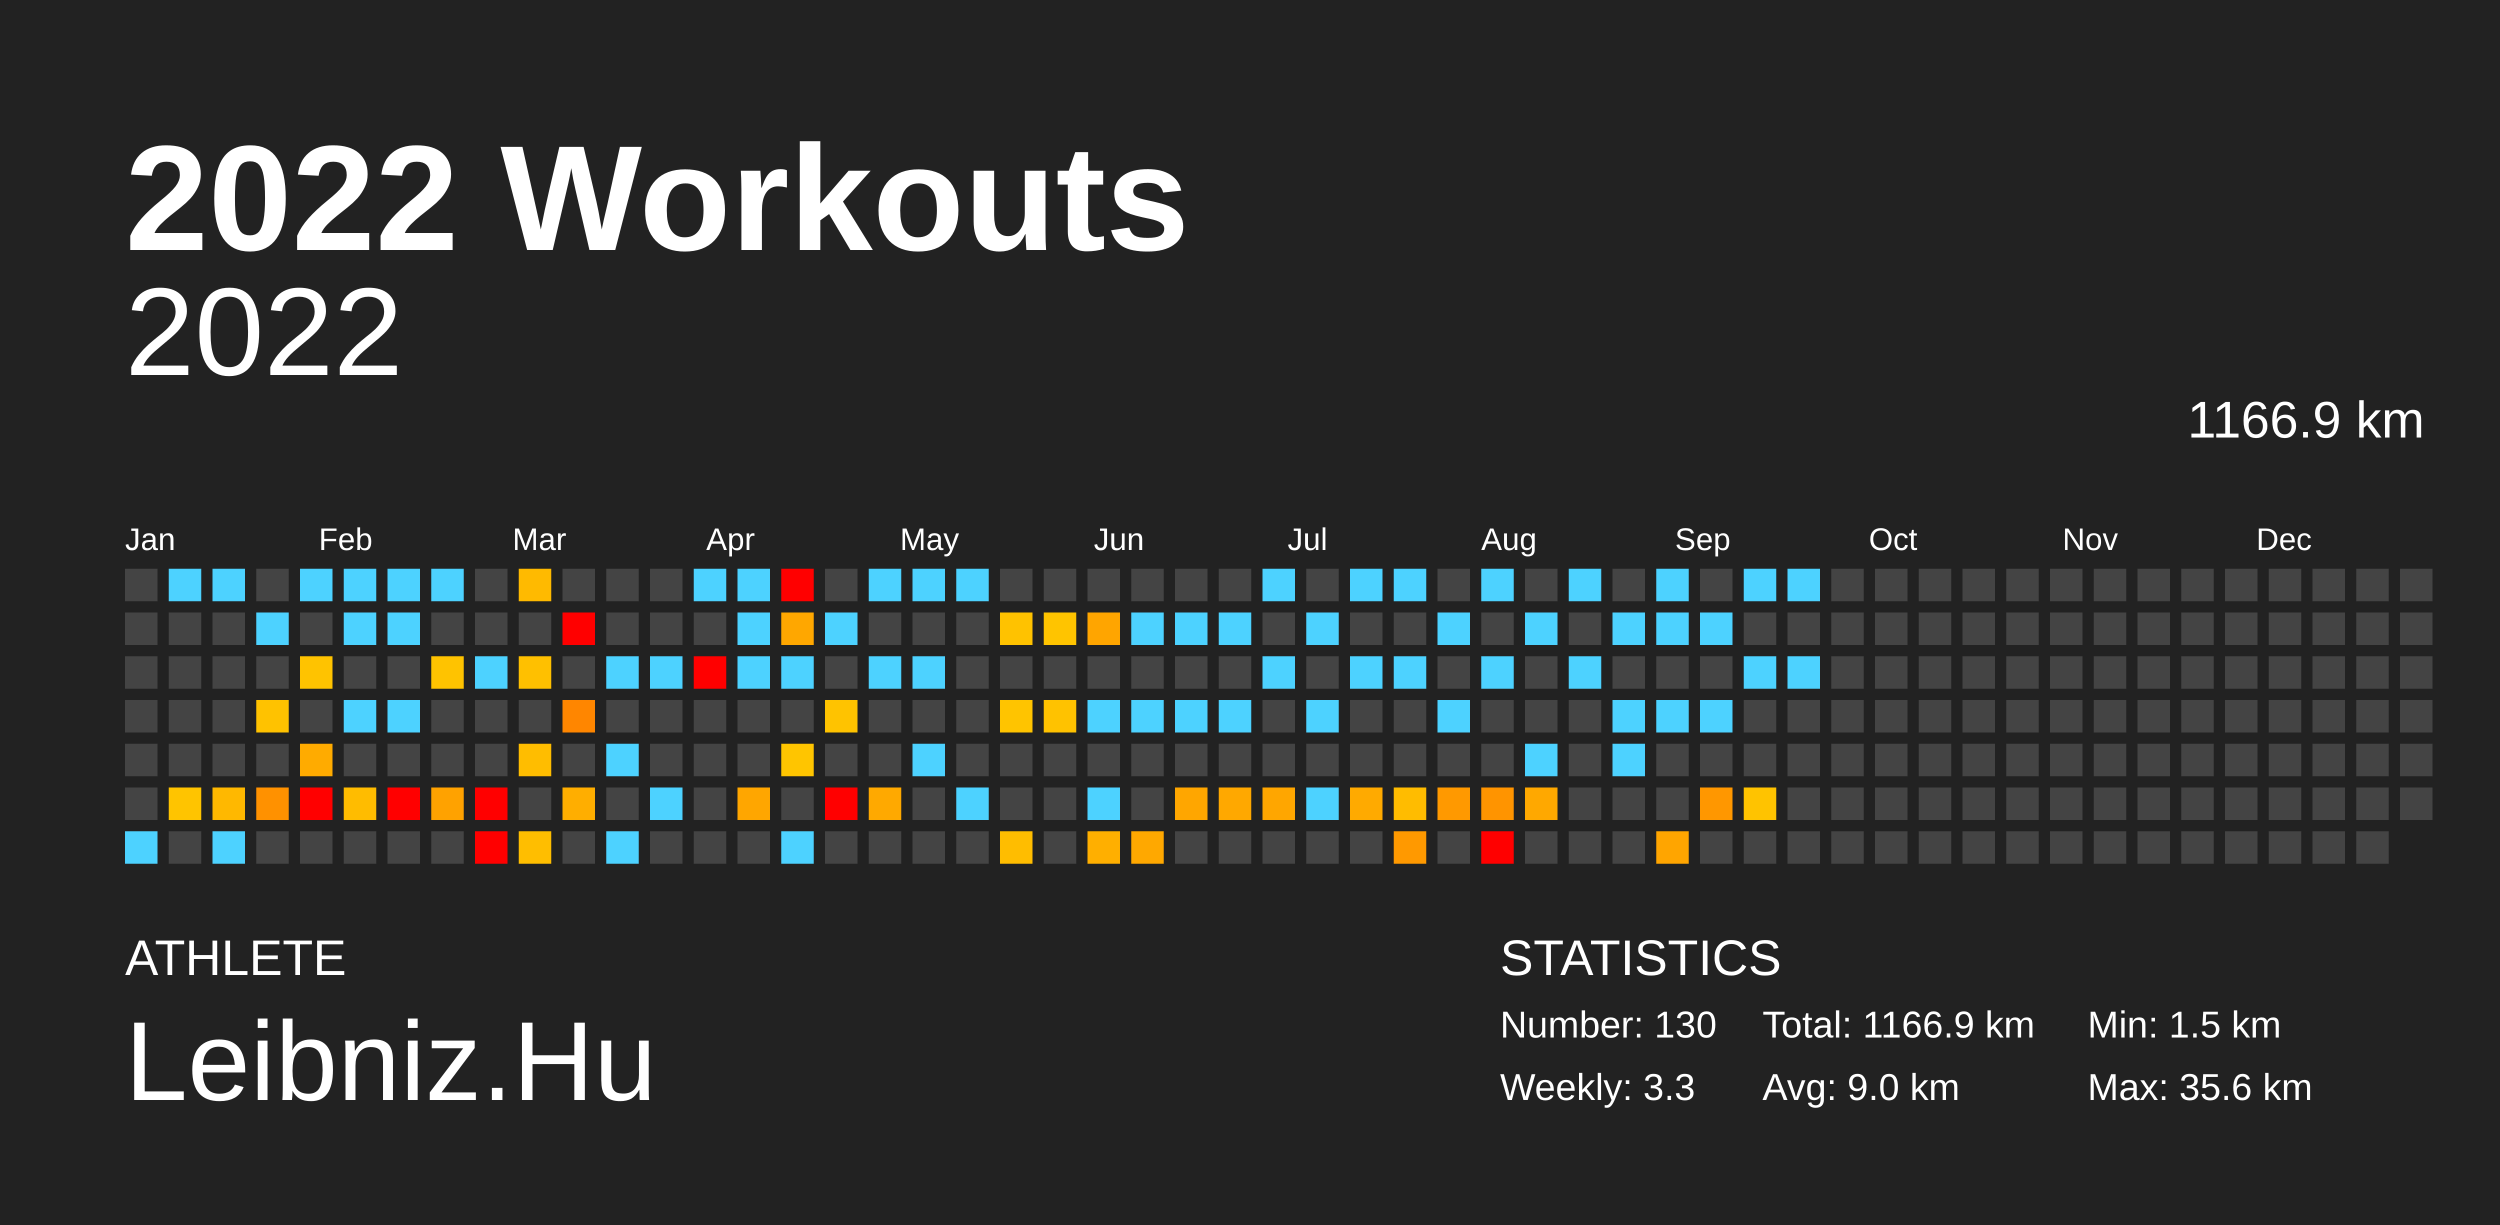
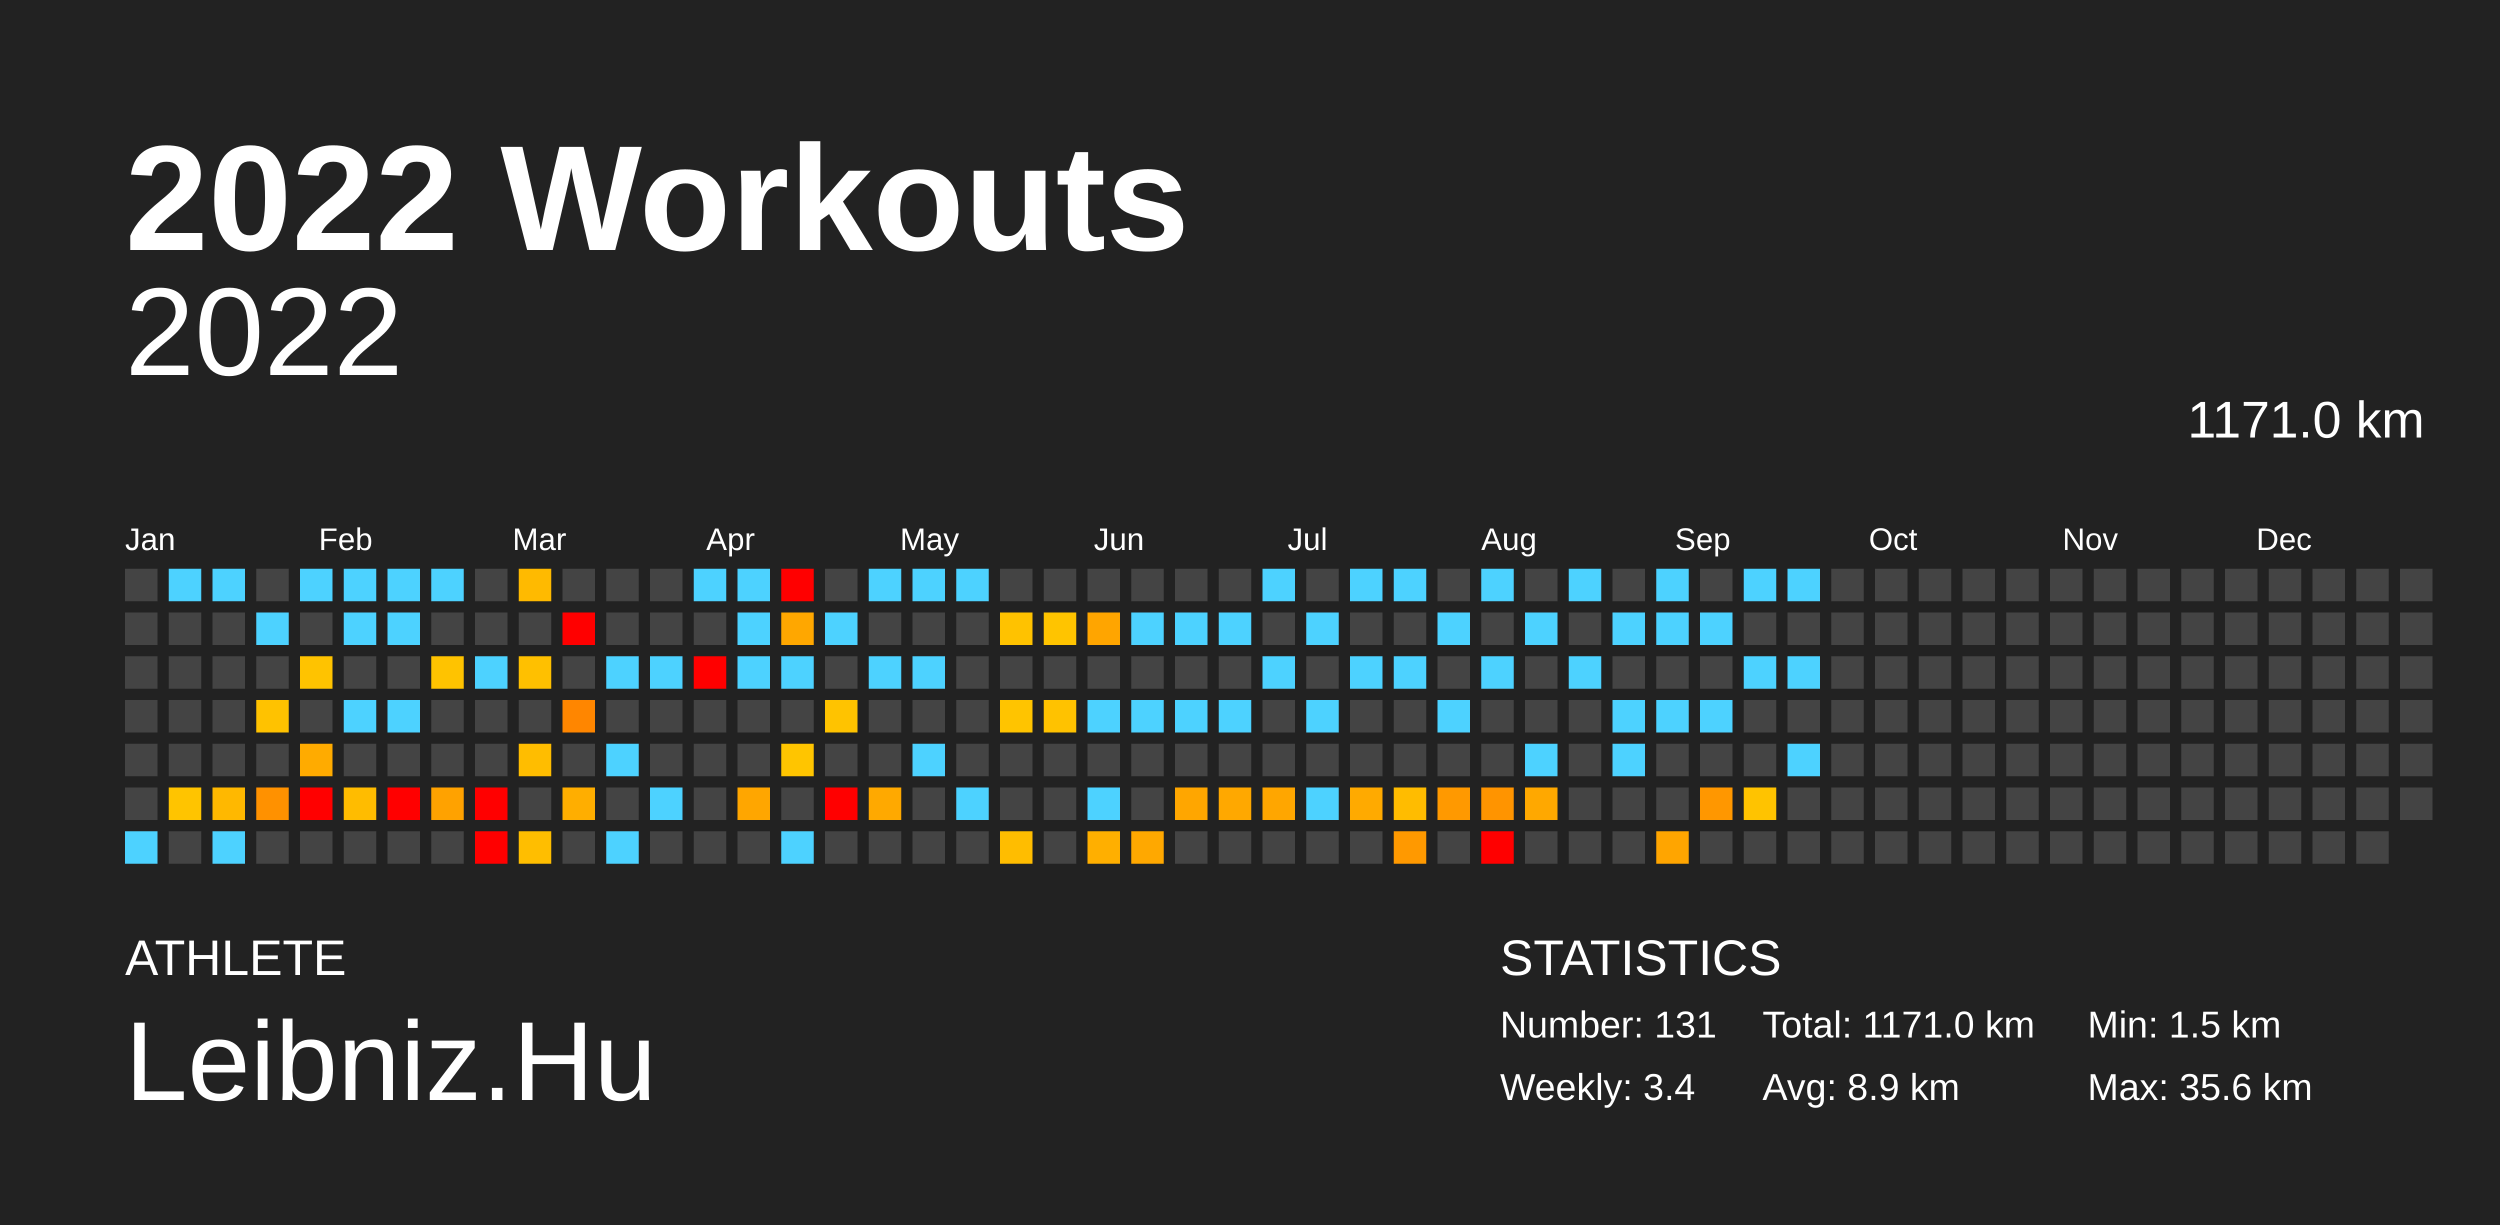
<svg xmlns="http://www.w3.org/2000/svg" baseProfile="full" height="98mm" version="1.1" viewBox="0,0,200,98" width="200mm">
  <defs />
  <rect fill="#222222" height="98" width="200" x="0" y="0" />
  <text fill="#FFFFFF" style="font-size:12px; font-family:Arial; font-weight:bold;" x="10" y="20">2022 Workouts</text>
  <text fill="#FFFFFF" style="font-size:4px; font-family:Arial" x="10" y="78">ATHLETE</text>
  <text fill="#FFFFFF" style="font-size:9px; font-family:Arial" x="10" y="88">Leibniz.Hu</text>
  <text fill="#FFFFFF" style="font-size:4px; font-family:Arial" x="120" y="78">STATISTICS</text>
-   <text fill="#FFFFFF" style="font-size:3px; font-family:Arial" x="120" y="83">Number: 130</text>
-   <text fill="#FFFFFF" style="font-size:3px; font-family:Arial" x="120" y="88">Weekly: 3.3</text>
-   <text fill="#FFFFFF" style="font-size:3px; font-family:Arial" x="141" y="83">Total: 1166.9 km</text>
-   <text fill="#FFFFFF" style="font-size:3px; font-family:Arial" x="141" y="88">Avg: 9.0 km</text>
+   <text fill="#FFFFFF" style="font-size:3px; font-family:Arial" x="120" y="83">Number: 131</text>
+   <text fill="#FFFFFF" style="font-size:3px; font-family:Arial" x="120" y="88">Weekly: 3.4</text>
+   <text fill="#FFFFFF" style="font-size:3px; font-family:Arial" x="141" y="83">Total: 1171.0 km</text>
+   <text fill="#FFFFFF" style="font-size:3px; font-family:Arial" x="141" y="88">Avg: 8.9 km</text>
  <text fill="#FFFFFF" style="font-size:3px; font-family:Arial" x="167" y="83">Min: 1.5 km</text>
  <text fill="#FFFFFF" style="font-size:3px; font-family:Arial" x="167" y="88">Max: 35.6 km</text>
  <text alignment-baseline="hanging" fill="#FFFFFF" style="font-size:10.0px; font-family:Arial;" x="10" y="30">2022</text>
-   <text alignment-baseline="hanging" fill="#FFFFFF" style="font-size:4.125px; font-family:Arial;" x="175" y="35">1166.9 km</text>
+   <text alignment-baseline="hanging" fill="#FFFFFF" style="font-size:4.125px; font-family:Arial;" x="175" y="35">1171.0 km</text>
  <text fill="#FFFFFF" style="font-size:2.5px; font-family:Arial" x="10.0" y="44">Jan</text>
  <text fill="#FFFFFF" style="font-size:2.5px; font-family:Arial" x="25.5" y="44">Feb</text>
  <text fill="#FFFFFF" style="font-size:2.5px; font-family:Arial" x="41.0" y="44">Mar</text>
  <text fill="#FFFFFF" style="font-size:2.5px; font-family:Arial" x="56.5" y="44">Apr</text>
  <text fill="#FFFFFF" style="font-size:2.5px; font-family:Arial" x="72.0" y="44">May</text>
  <text fill="#FFFFFF" style="font-size:2.5px; font-family:Arial" x="87.5" y="44">Jun</text>
  <text fill="#FFFFFF" style="font-size:2.5px; font-family:Arial" x="103.0" y="44">Jul</text>
  <text fill="#FFFFFF" style="font-size:2.5px; font-family:Arial" x="118.5" y="44">Aug</text>
  <text fill="#FFFFFF" style="font-size:2.5px; font-family:Arial" x="134.0" y="44">Sep</text>
  <text fill="#FFFFFF" style="font-size:2.5px; font-family:Arial" x="149.5" y="44">Oct</text>
  <text fill="#FFFFFF" style="font-size:2.5px; font-family:Arial" x="165.0" y="44">Nov</text>
  <text fill="#FFFFFF" style="font-size:2.5px; font-family:Arial" x="180.5" y="44">Dec</text>
  <rect fill="#444444" height="2.6" width="2.6" x="10.0" y="45.5" />
  <rect fill="#444444" height="2.6" width="2.6" x="10.0" y="49.0" />
  <rect fill="#444444" height="2.6" width="2.6" x="10.0" y="52.5" />
  <rect fill="#444444" height="2.6" width="2.6" x="10.0" y="56.0" />
  <rect fill="#444444" height="2.6" width="2.6" x="10.0" y="59.5" />
  <rect fill="#444444" height="2.6" width="2.6" x="10.0" y="63.0" />
  <rect fill="#4dd2ff" height="2.6" width="2.6" x="10.0" y="66.5" />
  <rect fill="#4dd2ff" height="2.6" width="2.6" x="13.5" y="45.5" />
  <rect fill="#444444" height="2.6" width="2.6" x="13.5" y="49.0" />
  <rect fill="#444444" height="2.6" width="2.6" x="13.5" y="52.5" />
  <rect fill="#444444" height="2.6" width="2.6" x="13.5" y="56.0" />
  <rect fill="#444444" height="2.6" width="2.6" x="13.5" y="59.5" />
  <rect fill="#ffc400" height="2.6" width="2.6" x="13.5" y="63.0" />
  <rect fill="#444444" height="2.6" width="2.6" x="13.5" y="66.5" />
  <rect fill="#4dd2ff" height="2.6" width="2.6" x="17.0" y="45.5" />
  <rect fill="#444444" height="2.6" width="2.6" x="17.0" y="49.0" />
  <rect fill="#444444" height="2.6" width="2.6" x="17.0" y="52.5" />
  <rect fill="#444444" height="2.6" width="2.6" x="17.0" y="56.0" />
  <rect fill="#444444" height="2.6" width="2.6" x="17.0" y="59.5" />
  <rect fill="#ffb800" height="2.6" width="2.6" x="17.0" y="63.0" />
  <rect fill="#4dd2ff" height="2.6" width="2.6" x="17.0" y="66.5" />
  <rect fill="#444444" height="2.6" width="2.6" x="20.5" y="45.5" />
  <rect fill="#4dd2ff" height="2.6" width="2.6" x="20.5" y="49.0" />
  <rect fill="#444444" height="2.6" width="2.6" x="20.5" y="52.5" />
  <rect fill="#ffc200" height="2.6" width="2.6" x="20.5" y="56.0" />
  <rect fill="#444444" height="2.6" width="2.6" x="20.5" y="59.5" />
  <rect fill="#ff9100" height="2.6" width="2.6" x="20.5" y="63.0" />
  <rect fill="#444444" height="2.6" width="2.6" x="20.5" y="66.5" />
  <rect fill="#4dd2ff" height="2.6" width="2.6" x="24.0" y="45.5" />
  <rect fill="#444444" height="2.6" width="2.6" x="24.0" y="49.0" />
  <rect fill="#ffc300" height="2.6" width="2.6" x="24.0" y="52.5" />
  <rect fill="#444444" height="2.6" width="2.6" x="24.0" y="56.0" />
  <rect fill="#ffab00" height="2.6" width="2.6" x="24.0" y="59.5" />
  <rect fill="red" height="2.6" width="2.6" x="24.0" y="63.0" />
  <rect fill="#444444" height="2.6" width="2.6" x="24.0" y="66.5" />
  <rect fill="#4dd2ff" height="2.6" width="2.6" x="27.5" y="45.5" />
  <rect fill="#4dd2ff" height="2.6" width="2.6" x="27.5" y="49.0" />
  <rect fill="#444444" height="2.6" width="2.6" x="27.5" y="52.5" />
  <rect fill="#4dd2ff" height="2.6" width="2.6" x="27.5" y="56.0" />
  <rect fill="#444444" height="2.6" width="2.6" x="27.5" y="59.5" />
  <rect fill="#ffbc00" height="2.6" width="2.6" x="27.5" y="63.0" />
  <rect fill="#444444" height="2.6" width="2.6" x="27.5" y="66.5" />
  <rect fill="#4dd2ff" height="2.6" width="2.6" x="31.0" y="45.5" />
  <rect fill="#4dd2ff" height="2.6" width="2.6" x="31.0" y="49.0" />
  <rect fill="#444444" height="2.6" width="2.6" x="31.0" y="52.5" />
  <rect fill="#4dd2ff" height="2.6" width="2.6" x="31.0" y="56.0" />
  <rect fill="#444444" height="2.6" width="2.6" x="31.0" y="59.5" />
  <rect fill="red" height="2.6" width="2.6" x="31.0" y="63.0" />
  <rect fill="#444444" height="2.6" width="2.6" x="31.0" y="66.5" />
  <rect fill="#4dd2ff" height="2.6" width="2.6" x="34.5" y="45.5" />
  <rect fill="#444444" height="2.6" width="2.6" x="34.5" y="49.0" />
  <rect fill="#ffc300" height="2.6" width="2.6" x="34.5" y="52.5" />
  <rect fill="#444444" height="2.6" width="2.6" x="34.5" y="56.0" />
  <rect fill="#444444" height="2.6" width="2.6" x="34.5" y="59.5" />
  <rect fill="#ffa200" height="2.6" width="2.6" x="34.5" y="63.0" />
  <rect fill="#444444" height="2.6" width="2.6" x="34.5" y="66.5" />
  <rect fill="#444444" height="2.6" width="2.6" x="38.0" y="45.5" />
  <rect fill="#444444" height="2.6" width="2.6" x="38.0" y="49.0" />
  <rect fill="#4dd2ff" height="2.6" width="2.6" x="38.0" y="52.5" />
  <rect fill="#444444" height="2.6" width="2.6" x="38.0" y="56.0" />
  <rect fill="#444444" height="2.6" width="2.6" x="38.0" y="59.5" />
  <rect fill="red" height="2.6" width="2.6" x="38.0" y="63.0" />
  <rect fill="red" height="2.6" width="2.6" x="38.0" y="66.5" />
  <rect fill="#ffba00" height="2.6" width="2.6" x="41.5" y="45.5" />
  <rect fill="#444444" height="2.6" width="2.6" x="41.5" y="49.0" />
  <rect fill="#ffc000" height="2.6" width="2.6" x="41.5" y="52.5" />
  <rect fill="#444444" height="2.6" width="2.6" x="41.5" y="56.0" />
  <rect fill="#ffbd00" height="2.6" width="2.6" x="41.5" y="59.5" />
  <rect fill="#444444" height="2.6" width="2.6" x="41.5" y="63.0" />
  <rect fill="#ffbe00" height="2.6" width="2.6" x="41.5" y="66.5" />
  <rect fill="#444444" height="2.6" width="2.6" x="45.0" y="45.5" />
  <rect fill="red" height="2.6" width="2.6" x="45.0" y="49.0" />
  <rect fill="#444444" height="2.6" width="2.6" x="45.0" y="52.5" />
  <rect fill="#ff8600" height="2.6" width="2.6" x="45.0" y="56.0" />
  <rect fill="#444444" height="2.6" width="2.6" x="45.0" y="59.5" />
  <rect fill="#ffae00" height="2.6" width="2.6" x="45.0" y="63.0" />
  <rect fill="#444444" height="2.6" width="2.6" x="45.0" y="66.5" />
  <rect fill="#444444" height="2.6" width="2.6" x="48.5" y="45.5" />
  <rect fill="#444444" height="2.6" width="2.6" x="48.5" y="49.0" />
  <rect fill="#4dd2ff" height="2.6" width="2.6" x="48.5" y="52.5" />
  <rect fill="#444444" height="2.6" width="2.6" x="48.5" y="56.0" />
  <rect fill="#4dd2ff" height="2.6" width="2.6" x="48.5" y="59.5" />
  <rect fill="#444444" height="2.6" width="2.6" x="48.5" y="63.0" />
  <rect fill="#4dd2ff" height="2.6" width="2.6" x="48.5" y="66.5" />
  <rect fill="#444444" height="2.6" width="2.6" x="52.0" y="45.5" />
  <rect fill="#444444" height="2.6" width="2.6" x="52.0" y="49.0" />
  <rect fill="#4dd2ff" height="2.6" width="2.6" x="52.0" y="52.5" />
  <rect fill="#444444" height="2.6" width="2.6" x="52.0" y="56.0" />
  <rect fill="#444444" height="2.6" width="2.6" x="52.0" y="59.5" />
  <rect fill="#4dd2ff" height="2.6" width="2.6" x="52.0" y="63.0" />
  <rect fill="#444444" height="2.6" width="2.6" x="52.0" y="66.5" />
  <rect fill="#4dd2ff" height="2.6" width="2.6" x="55.5" y="45.5" />
  <rect fill="#444444" height="2.6" width="2.6" x="55.5" y="49.0" />
  <rect fill="red" height="2.6" width="2.6" x="55.5" y="52.5" />
  <rect fill="#444444" height="2.6" width="2.6" x="55.5" y="56.0" />
  <rect fill="#444444" height="2.6" width="2.6" x="55.5" y="59.5" />
  <rect fill="#444444" height="2.6" width="2.6" x="55.5" y="63.0" />
  <rect fill="#444444" height="2.6" width="2.6" x="55.5" y="66.5" />
  <rect fill="#4dd2ff" height="2.6" width="2.6" x="59.0" y="45.5" />
  <rect fill="#4dd2ff" height="2.6" width="2.6" x="59.0" y="49.0" />
  <rect fill="#4dd2ff" height="2.6" width="2.6" x="59.0" y="52.5" />
  <rect fill="#444444" height="2.6" width="2.6" x="59.0" y="56.0" />
  <rect fill="#444444" height="2.6" width="2.6" x="59.0" y="59.5" />
  <rect fill="#ffa600" height="2.6" width="2.6" x="59.0" y="63.0" />
  <rect fill="#444444" height="2.6" width="2.6" x="59.0" y="66.5" />
  <rect fill="red" height="2.6" width="2.6" x="62.5" y="45.5" />
  <rect fill="#ffa700" height="2.6" width="2.6" x="62.5" y="49.0" />
  <rect fill="#4dd2ff" height="2.6" width="2.6" x="62.5" y="52.5" />
  <rect fill="#444444" height="2.6" width="2.6" x="62.5" y="56.0" />
  <rect fill="#ffc500" height="2.6" width="2.6" x="62.5" y="59.5" />
  <rect fill="#444444" height="2.6" width="2.6" x="62.5" y="63.0" />
  <rect fill="#4dd2ff" height="2.6" width="2.6" x="62.5" y="66.5" />
  <rect fill="#444444" height="2.6" width="2.6" x="66.0" y="45.5" />
  <rect fill="#4dd2ff" height="2.6" width="2.6" x="66.0" y="49.0" />
  <rect fill="#444444" height="2.6" width="2.6" x="66.0" y="52.5" />
  <rect fill="#ffc300" height="2.6" width="2.6" x="66.0" y="56.0" />
  <rect fill="#444444" height="2.6" width="2.6" x="66.0" y="59.5" />
  <rect fill="red" height="2.6" width="2.6" x="66.0" y="63.0" />
  <rect fill="#444444" height="2.6" width="2.6" x="66.0" y="66.5" />
  <rect fill="#4dd2ff" height="2.6" width="2.6" x="69.5" y="45.5" />
  <rect fill="#444444" height="2.6" width="2.6" x="69.5" y="49.0" />
  <rect fill="#4dd2ff" height="2.6" width="2.6" x="69.5" y="52.5" />
  <rect fill="#444444" height="2.6" width="2.6" x="69.5" y="56.0" />
  <rect fill="#444444" height="2.6" width="2.6" x="69.5" y="59.5" />
  <rect fill="#ffa900" height="2.6" width="2.6" x="69.5" y="63.0" />
  <rect fill="#444444" height="2.6" width="2.6" x="69.5" y="66.5" />
  <rect fill="#4dd2ff" height="2.6" width="2.6" x="73.0" y="45.5" />
  <rect fill="#444444" height="2.6" width="2.6" x="73.0" y="49.0" />
  <rect fill="#4dd2ff" height="2.6" width="2.6" x="73.0" y="52.5" />
  <rect fill="#444444" height="2.6" width="2.6" x="73.0" y="56.0" />
  <rect fill="#4dd2ff" height="2.6" width="2.6" x="73.0" y="59.5" />
  <rect fill="#444444" height="2.6" width="2.6" x="73.0" y="63.0" />
  <rect fill="#444444" height="2.6" width="2.6" x="73.0" y="66.5" />
  <rect fill="#4dd2ff" height="2.6" width="2.6" x="76.5" y="45.5" />
  <rect fill="#444444" height="2.6" width="2.6" x="76.5" y="49.0" />
  <rect fill="#444444" height="2.6" width="2.6" x="76.5" y="52.5" />
  <rect fill="#444444" height="2.6" width="2.6" x="76.5" y="56.0" />
  <rect fill="#444444" height="2.6" width="2.6" x="76.5" y="59.5" />
  <rect fill="#4dd2ff" height="2.6" width="2.6" x="76.5" y="63.0" />
  <rect fill="#444444" height="2.6" width="2.6" x="76.5" y="66.5" />
  <rect fill="#444444" height="2.6" width="2.6" x="80.0" y="45.5" />
  <rect fill="#ffc200" height="2.6" width="2.6" x="80.0" y="49.0" />
  <rect fill="#444444" height="2.6" width="2.6" x="80.0" y="52.5" />
  <rect fill="#ffc400" height="2.6" width="2.6" x="80.0" y="56.0" />
  <rect fill="#444444" height="2.6" width="2.6" x="80.0" y="59.5" />
  <rect fill="#444444" height="2.6" width="2.6" x="80.0" y="63.0" />
  <rect fill="#ffbd00" height="2.6" width="2.6" x="80.0" y="66.5" />
  <rect fill="#444444" height="2.6" width="2.6" x="83.5" y="45.5" />
  <rect fill="#ffc400" height="2.6" width="2.6" x="83.5" y="49.0" />
  <rect fill="#444444" height="2.6" width="2.6" x="83.5" y="52.5" />
  <rect fill="#ffc200" height="2.6" width="2.6" x="83.5" y="56.0" />
  <rect fill="#444444" height="2.6" width="2.6" x="83.5" y="59.5" />
  <rect fill="#444444" height="2.6" width="2.6" x="83.5" y="63.0" />
  <rect fill="#444444" height="2.6" width="2.6" x="83.5" y="66.5" />
  <rect fill="#444444" height="2.6" width="2.6" x="87.0" y="45.5" />
  <rect fill="#ffa500" height="2.6" width="2.6" x="87.0" y="49.0" />
  <rect fill="#444444" height="2.6" width="2.6" x="87.0" y="52.5" />
  <rect fill="#4dd2ff" height="2.6" width="2.6" x="87.0" y="56.0" />
  <rect fill="#444444" height="2.6" width="2.6" x="87.0" y="59.5" />
  <rect fill="#4dd2ff" height="2.6" width="2.6" x="87.0" y="63.0" />
  <rect fill="#ffaf00" height="2.6" width="2.6" x="87.0" y="66.5" />
  <rect fill="#444444" height="2.6" width="2.6" x="90.5" y="45.5" />
  <rect fill="#4dd2ff" height="2.6" width="2.6" x="90.5" y="49.0" />
  <rect fill="#444444" height="2.6" width="2.6" x="90.5" y="52.5" />
  <rect fill="#4dd2ff" height="2.6" width="2.6" x="90.5" y="56.0" />
  <rect fill="#444444" height="2.6" width="2.6" x="90.5" y="59.5" />
  <rect fill="#444444" height="2.6" width="2.6" x="90.5" y="63.0" />
  <rect fill="#ffa800" height="2.6" width="2.6" x="90.5" y="66.5" />
  <rect fill="#444444" height="2.6" width="2.6" x="94.0" y="45.5" />
  <rect fill="#4dd2ff" height="2.6" width="2.6" x="94.0" y="49.0" />
  <rect fill="#444444" height="2.6" width="2.6" x="94.0" y="52.5" />
  <rect fill="#4dd2ff" height="2.6" width="2.6" x="94.0" y="56.0" />
  <rect fill="#444444" height="2.6" width="2.6" x="94.0" y="59.5" />
  <rect fill="#ffa600" height="2.6" width="2.6" x="94.0" y="63.0" />
  <rect fill="#444444" height="2.6" width="2.6" x="94.0" y="66.5" />
  <rect fill="#444444" height="2.6" width="2.6" x="97.5" y="45.5" />
  <rect fill="#4dd2ff" height="2.6" width="2.6" x="97.5" y="49.0" />
  <rect fill="#444444" height="2.6" width="2.6" x="97.5" y="52.5" />
  <rect fill="#4dd2ff" height="2.6" width="2.6" x="97.5" y="56.0" />
  <rect fill="#444444" height="2.6" width="2.6" x="97.5" y="59.5" />
  <rect fill="#ffa800" height="2.6" width="2.6" x="97.5" y="63.0" />
  <rect fill="#444444" height="2.6" width="2.6" x="97.5" y="66.5" />
  <rect fill="#4dd2ff" height="2.6" width="2.6" x="101.0" y="45.5" />
  <rect fill="#444444" height="2.6" width="2.6" x="101.0" y="49.0" />
  <rect fill="#4dd2ff" height="2.6" width="2.6" x="101.0" y="52.5" />
  <rect fill="#444444" height="2.6" width="2.6" x="101.0" y="56.0" />
  <rect fill="#444444" height="2.6" width="2.6" x="101.0" y="59.5" />
  <rect fill="#ffa600" height="2.6" width="2.6" x="101.0" y="63.0" />
  <rect fill="#444444" height="2.6" width="2.6" x="101.0" y="66.5" />
  <rect fill="#444444" height="2.6" width="2.6" x="104.5" y="45.5" />
  <rect fill="#4dd2ff" height="2.6" width="2.6" x="104.5" y="49.0" />
  <rect fill="#444444" height="2.6" width="2.6" x="104.5" y="52.5" />
  <rect fill="#4dd2ff" height="2.6" width="2.6" x="104.5" y="56.0" />
  <rect fill="#444444" height="2.6" width="2.6" x="104.5" y="59.5" />
  <rect fill="#4dd2ff" height="2.6" width="2.6" x="104.5" y="63.0" />
  <rect fill="#444444" height="2.6" width="2.6" x="104.5" y="66.5" />
  <rect fill="#4dd2ff" height="2.6" width="2.6" x="108.0" y="45.5" />
  <rect fill="#444444" height="2.6" width="2.6" x="108.0" y="49.0" />
  <rect fill="#4dd2ff" height="2.6" width="2.6" x="108.0" y="52.5" />
  <rect fill="#444444" height="2.6" width="2.6" x="108.0" y="56.0" />
  <rect fill="#444444" height="2.6" width="2.6" x="108.0" y="59.5" />
  <rect fill="#ffaa00" height="2.6" width="2.6" x="108.0" y="63.0" />
  <rect fill="#444444" height="2.6" width="2.6" x="108.0" y="66.5" />
  <rect fill="#4dd2ff" height="2.6" width="2.6" x="111.5" y="45.5" />
  <rect fill="#444444" height="2.6" width="2.6" x="111.5" y="49.0" />
  <rect fill="#4dd2ff" height="2.6" width="2.6" x="111.5" y="52.5" />
  <rect fill="#444444" height="2.6" width="2.6" x="111.5" y="56.0" />
  <rect fill="#444444" height="2.6" width="2.6" x="111.5" y="59.5" />
  <rect fill="#ffbc00" height="2.6" width="2.6" x="111.5" y="63.0" />
  <rect fill="#ff9900" height="2.6" width="2.6" x="111.5" y="66.5" />
  <rect fill="#444444" height="2.6" width="2.6" x="115.0" y="45.5" />
  <rect fill="#4dd2ff" height="2.6" width="2.6" x="115.0" y="49.0" />
  <rect fill="#444444" height="2.6" width="2.6" x="115.0" y="52.5" />
  <rect fill="#4dd2ff" height="2.6" width="2.6" x="115.0" y="56.0" />
  <rect fill="#444444" height="2.6" width="2.6" x="115.0" y="59.5" />
  <rect fill="#ff9900" height="2.6" width="2.6" x="115.0" y="63.0" />
  <rect fill="#444444" height="2.6" width="2.6" x="115.0" y="66.5" />
  <rect fill="#4dd2ff" height="2.6" width="2.6" x="118.5" y="45.5" />
  <rect fill="#444444" height="2.6" width="2.6" x="118.5" y="49.0" />
  <rect fill="#4dd2ff" height="2.6" width="2.6" x="118.5" y="52.5" />
  <rect fill="#444444" height="2.6" width="2.6" x="118.5" y="56.0" />
  <rect fill="#444444" height="2.6" width="2.6" x="118.5" y="59.5" />
  <rect fill="#ff9400" height="2.6" width="2.6" x="118.5" y="63.0" />
  <rect fill="red" height="2.6" width="2.6" x="118.5" y="66.5" />
  <rect fill="#444444" height="2.6" width="2.6" x="122.0" y="45.5" />
  <rect fill="#4dd2ff" height="2.6" width="2.6" x="122.0" y="49.0" />
  <rect fill="#444444" height="2.6" width="2.6" x="122.0" y="52.5" />
  <rect fill="#444444" height="2.6" width="2.6" x="122.0" y="56.0" />
  <rect fill="#4dd2ff" height="2.6" width="2.6" x="122.0" y="59.5" />
  <rect fill="#ffa800" height="2.6" width="2.6" x="122.0" y="63.0" />
  <rect fill="#444444" height="2.6" width="2.6" x="122.0" y="66.5" />
  <rect fill="#4dd2ff" height="2.6" width="2.6" x="125.5" y="45.5" />
  <rect fill="#444444" height="2.6" width="2.6" x="125.5" y="49.0" />
  <rect fill="#4dd2ff" height="2.6" width="2.6" x="125.5" y="52.5" />
  <rect fill="#444444" height="2.6" width="2.6" x="125.5" y="56.0" />
  <rect fill="#444444" height="2.6" width="2.6" x="125.5" y="59.5" />
  <rect fill="#444444" height="2.6" width="2.6" x="125.5" y="63.0" />
  <rect fill="#444444" height="2.6" width="2.6" x="125.5" y="66.5" />
  <rect fill="#444444" height="2.6" width="2.6" x="129.0" y="45.5" />
  <rect fill="#4dd2ff" height="2.6" width="2.6" x="129.0" y="49.0" />
  <rect fill="#444444" height="2.6" width="2.6" x="129.0" y="52.5" />
  <rect fill="#4dd2ff" height="2.6" width="2.6" x="129.0" y="56.0" />
  <rect fill="#4dd2ff" height="2.6" width="2.6" x="129.0" y="59.5" />
  <rect fill="#444444" height="2.6" width="2.6" x="129.0" y="63.0" />
  <rect fill="#444444" height="2.6" width="2.6" x="129.0" y="66.5" />
  <rect fill="#4dd2ff" height="2.6" width="2.6" x="132.5" y="45.5" />
  <rect fill="#4dd2ff" height="2.6" width="2.6" x="132.5" y="49.0" />
  <rect fill="#444444" height="2.6" width="2.6" x="132.5" y="52.5" />
  <rect fill="#4dd2ff" height="2.6" width="2.6" x="132.5" y="56.0" />
  <rect fill="#444444" height="2.6" width="2.6" x="132.5" y="59.5" />
  <rect fill="#444444" height="2.6" width="2.6" x="132.5" y="63.0" />
  <rect fill="#ffa500" height="2.6" width="2.6" x="132.5" y="66.5" />
  <rect fill="#444444" height="2.6" width="2.6" x="136.0" y="45.5" />
  <rect fill="#4dd2ff" height="2.6" width="2.6" x="136.0" y="49.0" />
  <rect fill="#444444" height="2.6" width="2.6" x="136.0" y="52.5" />
  <rect fill="#4dd2ff" height="2.6" width="2.6" x="136.0" y="56.0" />
  <rect fill="#444444" height="2.6" width="2.6" x="136.0" y="59.5" />
  <rect fill="#ff9700" height="2.6" width="2.6" x="136.0" y="63.0" />
  <rect fill="#444444" height="2.6" width="2.6" x="136.0" y="66.5" />
  <rect fill="#4dd2ff" height="2.6" width="2.6" x="139.5" y="45.5" />
  <rect fill="#444444" height="2.6" width="2.6" x="139.5" y="49.0" />
  <rect fill="#4dd2ff" height="2.6" width="2.6" x="139.5" y="52.5" />
  <rect fill="#444444" height="2.6" width="2.6" x="139.5" y="56.0" />
  <rect fill="#444444" height="2.6" width="2.6" x="139.5" y="59.5" />
  <rect fill="#ffc300" height="2.6" width="2.6" x="139.5" y="63.0" />
  <rect fill="#444444" height="2.6" width="2.6" x="139.5" y="66.5" />
  <rect fill="#4dd2ff" height="2.6" width="2.6" x="143.0" y="45.5" />
  <rect fill="#444444" height="2.6" width="2.6" x="143.0" y="49.0" />
  <rect fill="#4dd2ff" height="2.6" width="2.6" x="143.0" y="52.5" />
  <rect fill="#444444" height="2.6" width="2.6" x="143.0" y="56.0" />
-   <rect fill="#444444" height="2.6" width="2.6" x="143.0" y="59.5" />
+   <rect fill="#4dd2ff" height="2.6" width="2.6" x="143.0" y="59.5" />
  <rect fill="#444444" height="2.6" width="2.6" x="143.0" y="63.0" />
  <rect fill="#444444" height="2.6" width="2.6" x="143.0" y="66.5" />
  <rect fill="#444444" height="2.6" width="2.6" x="146.5" y="45.5" />
  <rect fill="#444444" height="2.6" width="2.6" x="146.5" y="49.0" />
  <rect fill="#444444" height="2.6" width="2.6" x="146.5" y="52.5" />
  <rect fill="#444444" height="2.6" width="2.6" x="146.5" y="56.0" />
  <rect fill="#444444" height="2.6" width="2.6" x="146.5" y="59.5" />
  <rect fill="#444444" height="2.6" width="2.6" x="146.5" y="63.0" />
  <rect fill="#444444" height="2.6" width="2.6" x="146.5" y="66.5" />
  <rect fill="#444444" height="2.6" width="2.6" x="150.0" y="45.5" />
  <rect fill="#444444" height="2.6" width="2.6" x="150.0" y="49.0" />
  <rect fill="#444444" height="2.6" width="2.6" x="150.0" y="52.5" />
  <rect fill="#444444" height="2.6" width="2.6" x="150.0" y="56.0" />
  <rect fill="#444444" height="2.6" width="2.6" x="150.0" y="59.5" />
  <rect fill="#444444" height="2.6" width="2.6" x="150.0" y="63.0" />
  <rect fill="#444444" height="2.6" width="2.6" x="150.0" y="66.5" />
  <rect fill="#444444" height="2.6" width="2.6" x="153.5" y="45.5" />
  <rect fill="#444444" height="2.6" width="2.6" x="153.5" y="49.0" />
  <rect fill="#444444" height="2.6" width="2.6" x="153.5" y="52.5" />
  <rect fill="#444444" height="2.6" width="2.6" x="153.5" y="56.0" />
  <rect fill="#444444" height="2.6" width="2.6" x="153.5" y="59.5" />
  <rect fill="#444444" height="2.6" width="2.6" x="153.5" y="63.0" />
  <rect fill="#444444" height="2.6" width="2.6" x="153.5" y="66.5" />
  <rect fill="#444444" height="2.6" width="2.6" x="157.0" y="45.5" />
  <rect fill="#444444" height="2.6" width="2.6" x="157.0" y="49.0" />
  <rect fill="#444444" height="2.6" width="2.6" x="157.0" y="52.5" />
  <rect fill="#444444" height="2.6" width="2.6" x="157.0" y="56.0" />
  <rect fill="#444444" height="2.6" width="2.6" x="157.0" y="59.5" />
  <rect fill="#444444" height="2.6" width="2.6" x="157.0" y="63.0" />
  <rect fill="#444444" height="2.6" width="2.6" x="157.0" y="66.5" />
  <rect fill="#444444" height="2.6" width="2.6" x="160.5" y="45.5" />
  <rect fill="#444444" height="2.6" width="2.6" x="160.5" y="49.0" />
  <rect fill="#444444" height="2.6" width="2.6" x="160.5" y="52.5" />
  <rect fill="#444444" height="2.6" width="2.6" x="160.5" y="56.0" />
  <rect fill="#444444" height="2.6" width="2.6" x="160.5" y="59.5" />
  <rect fill="#444444" height="2.6" width="2.6" x="160.5" y="63.0" />
  <rect fill="#444444" height="2.6" width="2.6" x="160.5" y="66.5" />
  <rect fill="#444444" height="2.6" width="2.6" x="164.0" y="45.5" />
  <rect fill="#444444" height="2.6" width="2.6" x="164.0" y="49.0" />
  <rect fill="#444444" height="2.6" width="2.6" x="164.0" y="52.5" />
  <rect fill="#444444" height="2.6" width="2.6" x="164.0" y="56.0" />
  <rect fill="#444444" height="2.6" width="2.6" x="164.0" y="59.5" />
  <rect fill="#444444" height="2.6" width="2.6" x="164.0" y="63.0" />
  <rect fill="#444444" height="2.6" width="2.6" x="164.0" y="66.5" />
  <rect fill="#444444" height="2.6" width="2.6" x="167.5" y="45.5" />
  <rect fill="#444444" height="2.6" width="2.6" x="167.5" y="49.0" />
  <rect fill="#444444" height="2.6" width="2.6" x="167.5" y="52.5" />
  <rect fill="#444444" height="2.6" width="2.6" x="167.5" y="56.0" />
  <rect fill="#444444" height="2.6" width="2.6" x="167.5" y="59.5" />
  <rect fill="#444444" height="2.6" width="2.6" x="167.5" y="63.0" />
  <rect fill="#444444" height="2.6" width="2.6" x="167.5" y="66.5" />
  <rect fill="#444444" height="2.6" width="2.6" x="171.0" y="45.5" />
  <rect fill="#444444" height="2.6" width="2.6" x="171.0" y="49.0" />
  <rect fill="#444444" height="2.6" width="2.6" x="171.0" y="52.5" />
  <rect fill="#444444" height="2.6" width="2.6" x="171.0" y="56.0" />
  <rect fill="#444444" height="2.6" width="2.6" x="171.0" y="59.5" />
  <rect fill="#444444" height="2.6" width="2.6" x="171.0" y="63.0" />
  <rect fill="#444444" height="2.6" width="2.6" x="171.0" y="66.5" />
  <rect fill="#444444" height="2.6" width="2.6" x="174.5" y="45.5" />
  <rect fill="#444444" height="2.6" width="2.6" x="174.5" y="49.0" />
  <rect fill="#444444" height="2.6" width="2.6" x="174.5" y="52.5" />
  <rect fill="#444444" height="2.6" width="2.6" x="174.5" y="56.0" />
  <rect fill="#444444" height="2.6" width="2.6" x="174.5" y="59.5" />
  <rect fill="#444444" height="2.6" width="2.6" x="174.5" y="63.0" />
  <rect fill="#444444" height="2.6" width="2.6" x="174.5" y="66.5" />
  <rect fill="#444444" height="2.6" width="2.6" x="178.0" y="45.5" />
  <rect fill="#444444" height="2.6" width="2.6" x="178.0" y="49.0" />
  <rect fill="#444444" height="2.6" width="2.6" x="178.0" y="52.5" />
  <rect fill="#444444" height="2.6" width="2.6" x="178.0" y="56.0" />
  <rect fill="#444444" height="2.6" width="2.6" x="178.0" y="59.5" />
  <rect fill="#444444" height="2.6" width="2.6" x="178.0" y="63.0" />
  <rect fill="#444444" height="2.6" width="2.6" x="178.0" y="66.5" />
  <rect fill="#444444" height="2.6" width="2.6" x="181.5" y="45.5" />
  <rect fill="#444444" height="2.6" width="2.6" x="181.5" y="49.0" />
  <rect fill="#444444" height="2.6" width="2.6" x="181.5" y="52.5" />
  <rect fill="#444444" height="2.6" width="2.6" x="181.5" y="56.0" />
  <rect fill="#444444" height="2.6" width="2.6" x="181.5" y="59.5" />
  <rect fill="#444444" height="2.6" width="2.6" x="181.5" y="63.0" />
  <rect fill="#444444" height="2.6" width="2.6" x="181.5" y="66.5" />
  <rect fill="#444444" height="2.6" width="2.6" x="185.0" y="45.5" />
  <rect fill="#444444" height="2.6" width="2.6" x="185.0" y="49.0" />
  <rect fill="#444444" height="2.6" width="2.6" x="185.0" y="52.5" />
  <rect fill="#444444" height="2.6" width="2.6" x="185.0" y="56.0" />
  <rect fill="#444444" height="2.6" width="2.6" x="185.0" y="59.5" />
  <rect fill="#444444" height="2.6" width="2.6" x="185.0" y="63.0" />
  <rect fill="#444444" height="2.6" width="2.6" x="185.0" y="66.5" />
  <rect fill="#444444" height="2.6" width="2.6" x="188.5" y="45.5" />
  <rect fill="#444444" height="2.6" width="2.6" x="188.5" y="49.0" />
  <rect fill="#444444" height="2.6" width="2.6" x="188.5" y="52.5" />
  <rect fill="#444444" height="2.6" width="2.6" x="188.5" y="56.0" />
  <rect fill="#444444" height="2.6" width="2.6" x="188.5" y="59.5" />
  <rect fill="#444444" height="2.6" width="2.6" x="188.5" y="63.0" />
  <rect fill="#444444" height="2.6" width="2.6" x="188.5" y="66.5" />
  <rect fill="#444444" height="2.6" width="2.6" x="192.0" y="45.5" />
  <rect fill="#444444" height="2.6" width="2.6" x="192.0" y="49.0" />
  <rect fill="#444444" height="2.6" width="2.6" x="192.0" y="52.5" />
  <rect fill="#444444" height="2.6" width="2.6" x="192.0" y="56.0" />
  <rect fill="#444444" height="2.6" width="2.6" x="192.0" y="59.5" />
  <rect fill="#444444" height="2.6" width="2.6" x="192.0" y="63.0" />
</svg>
